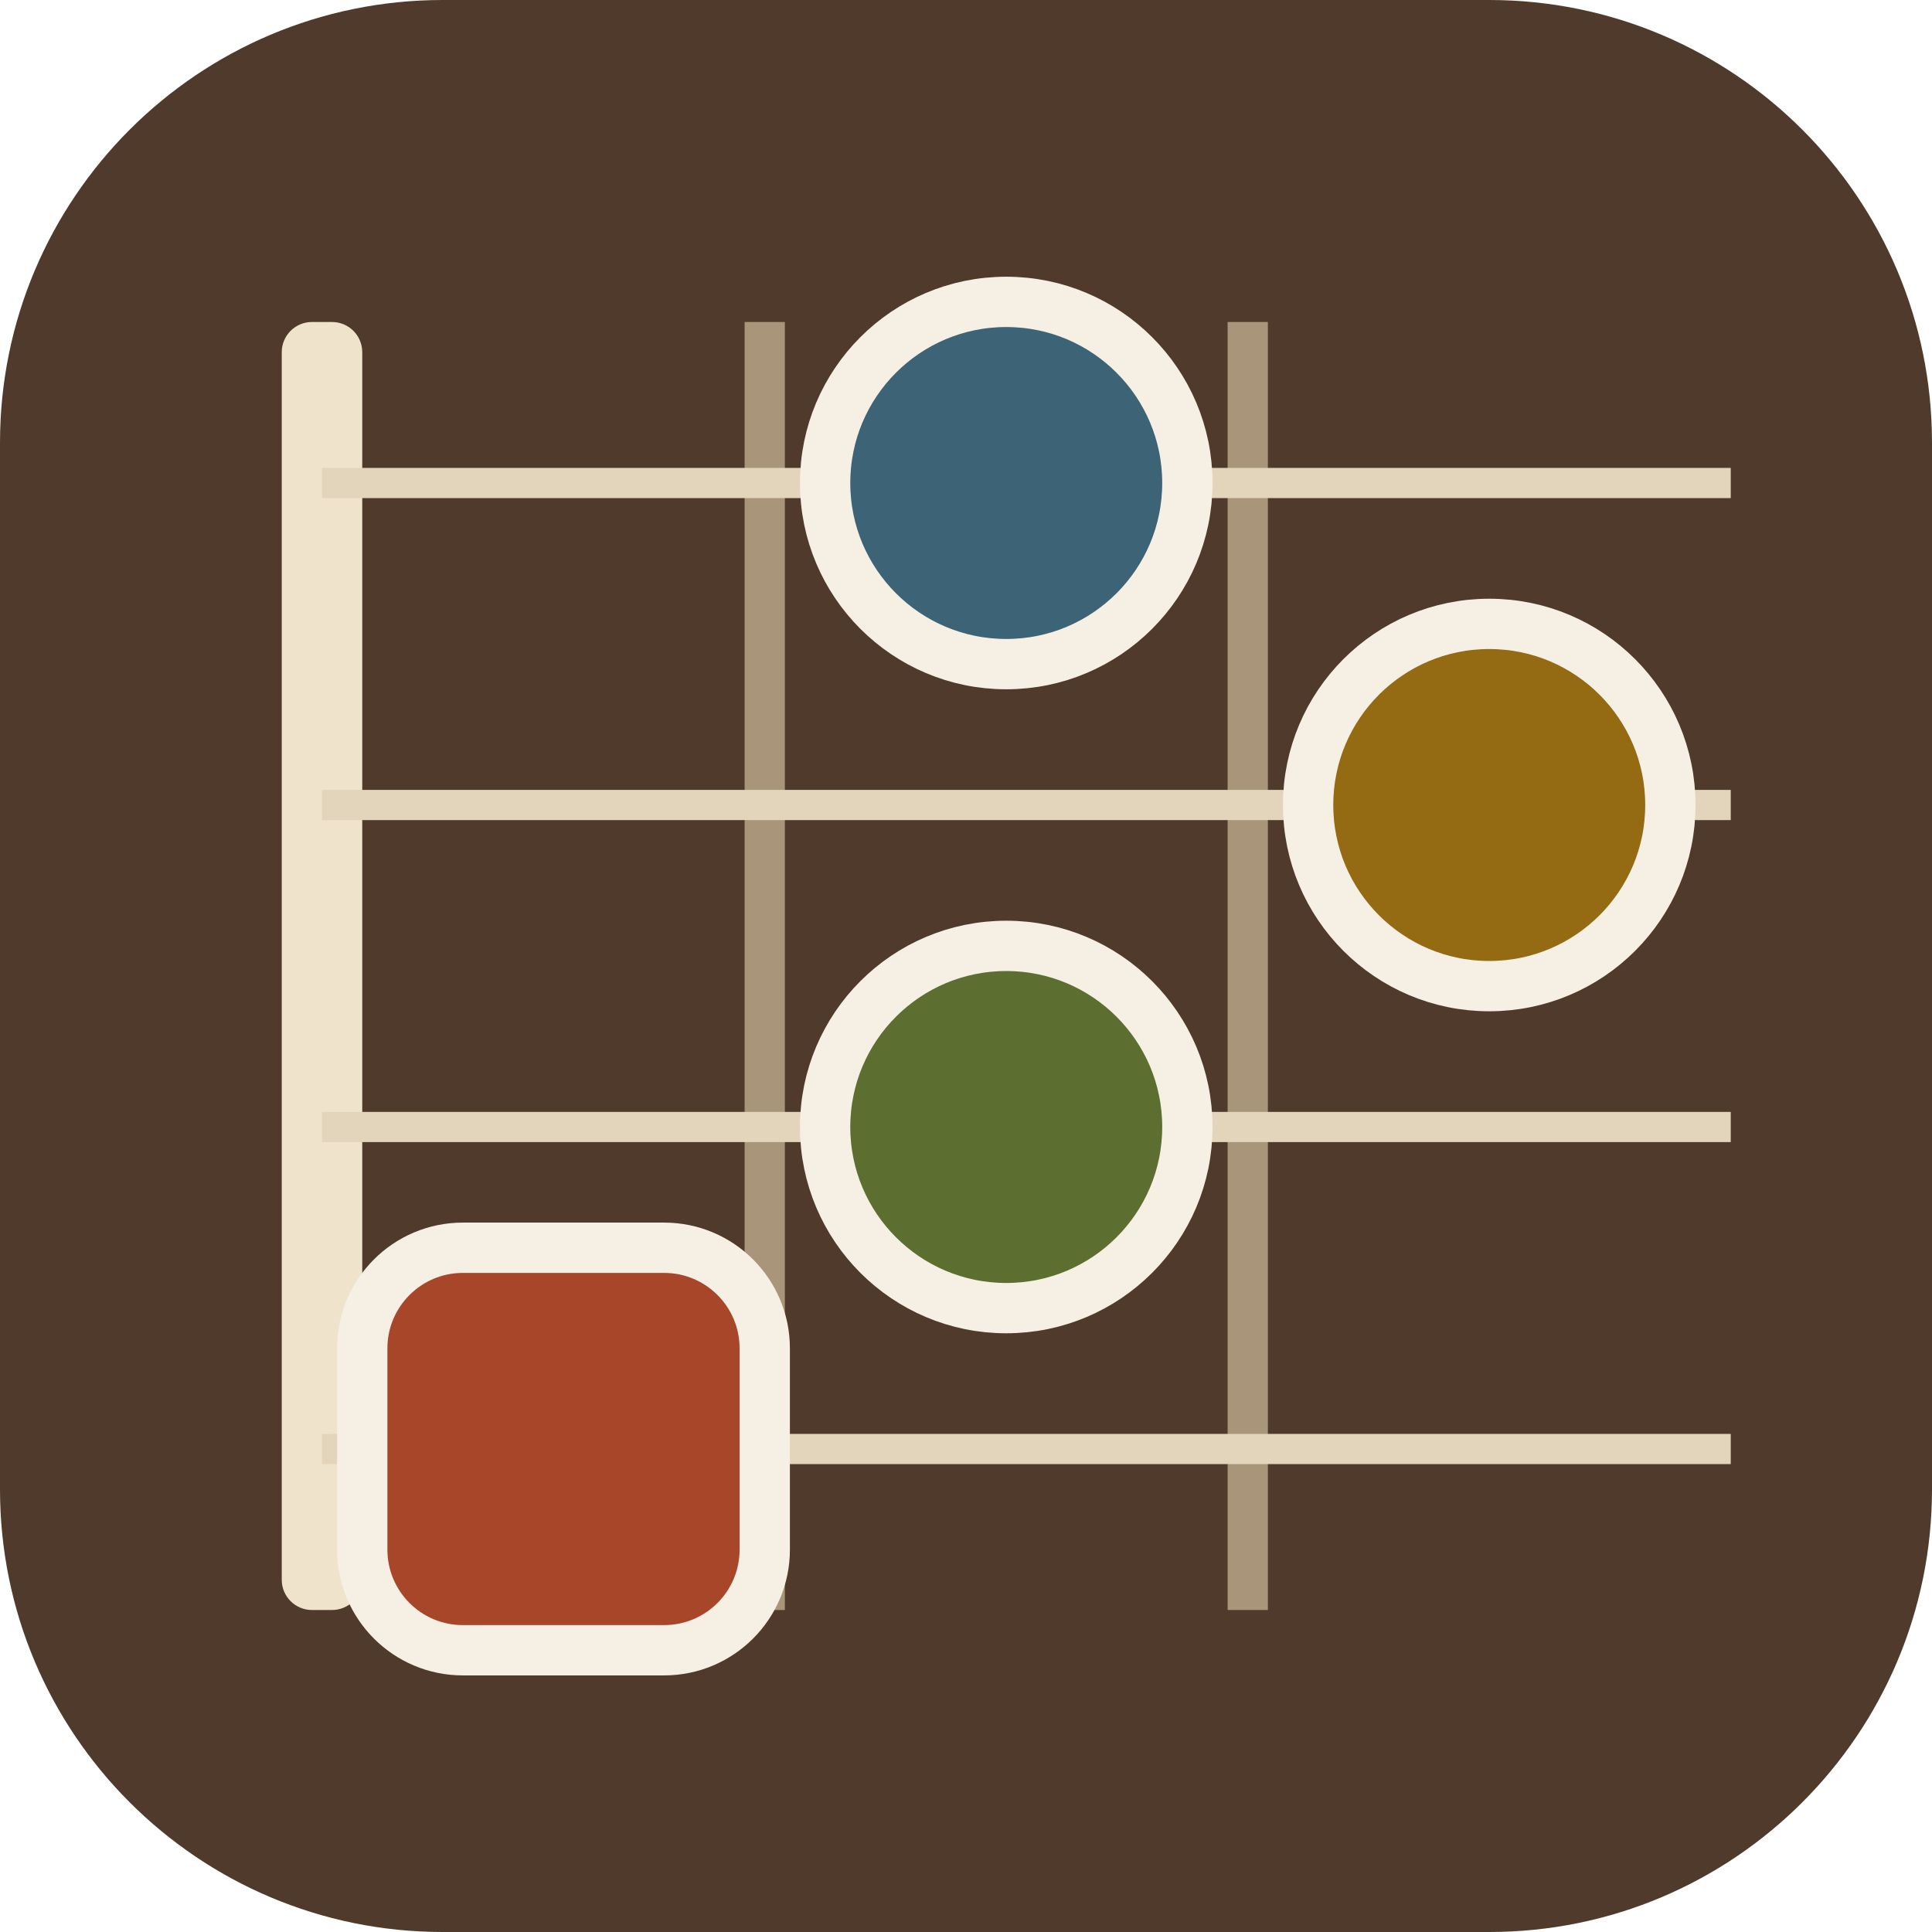
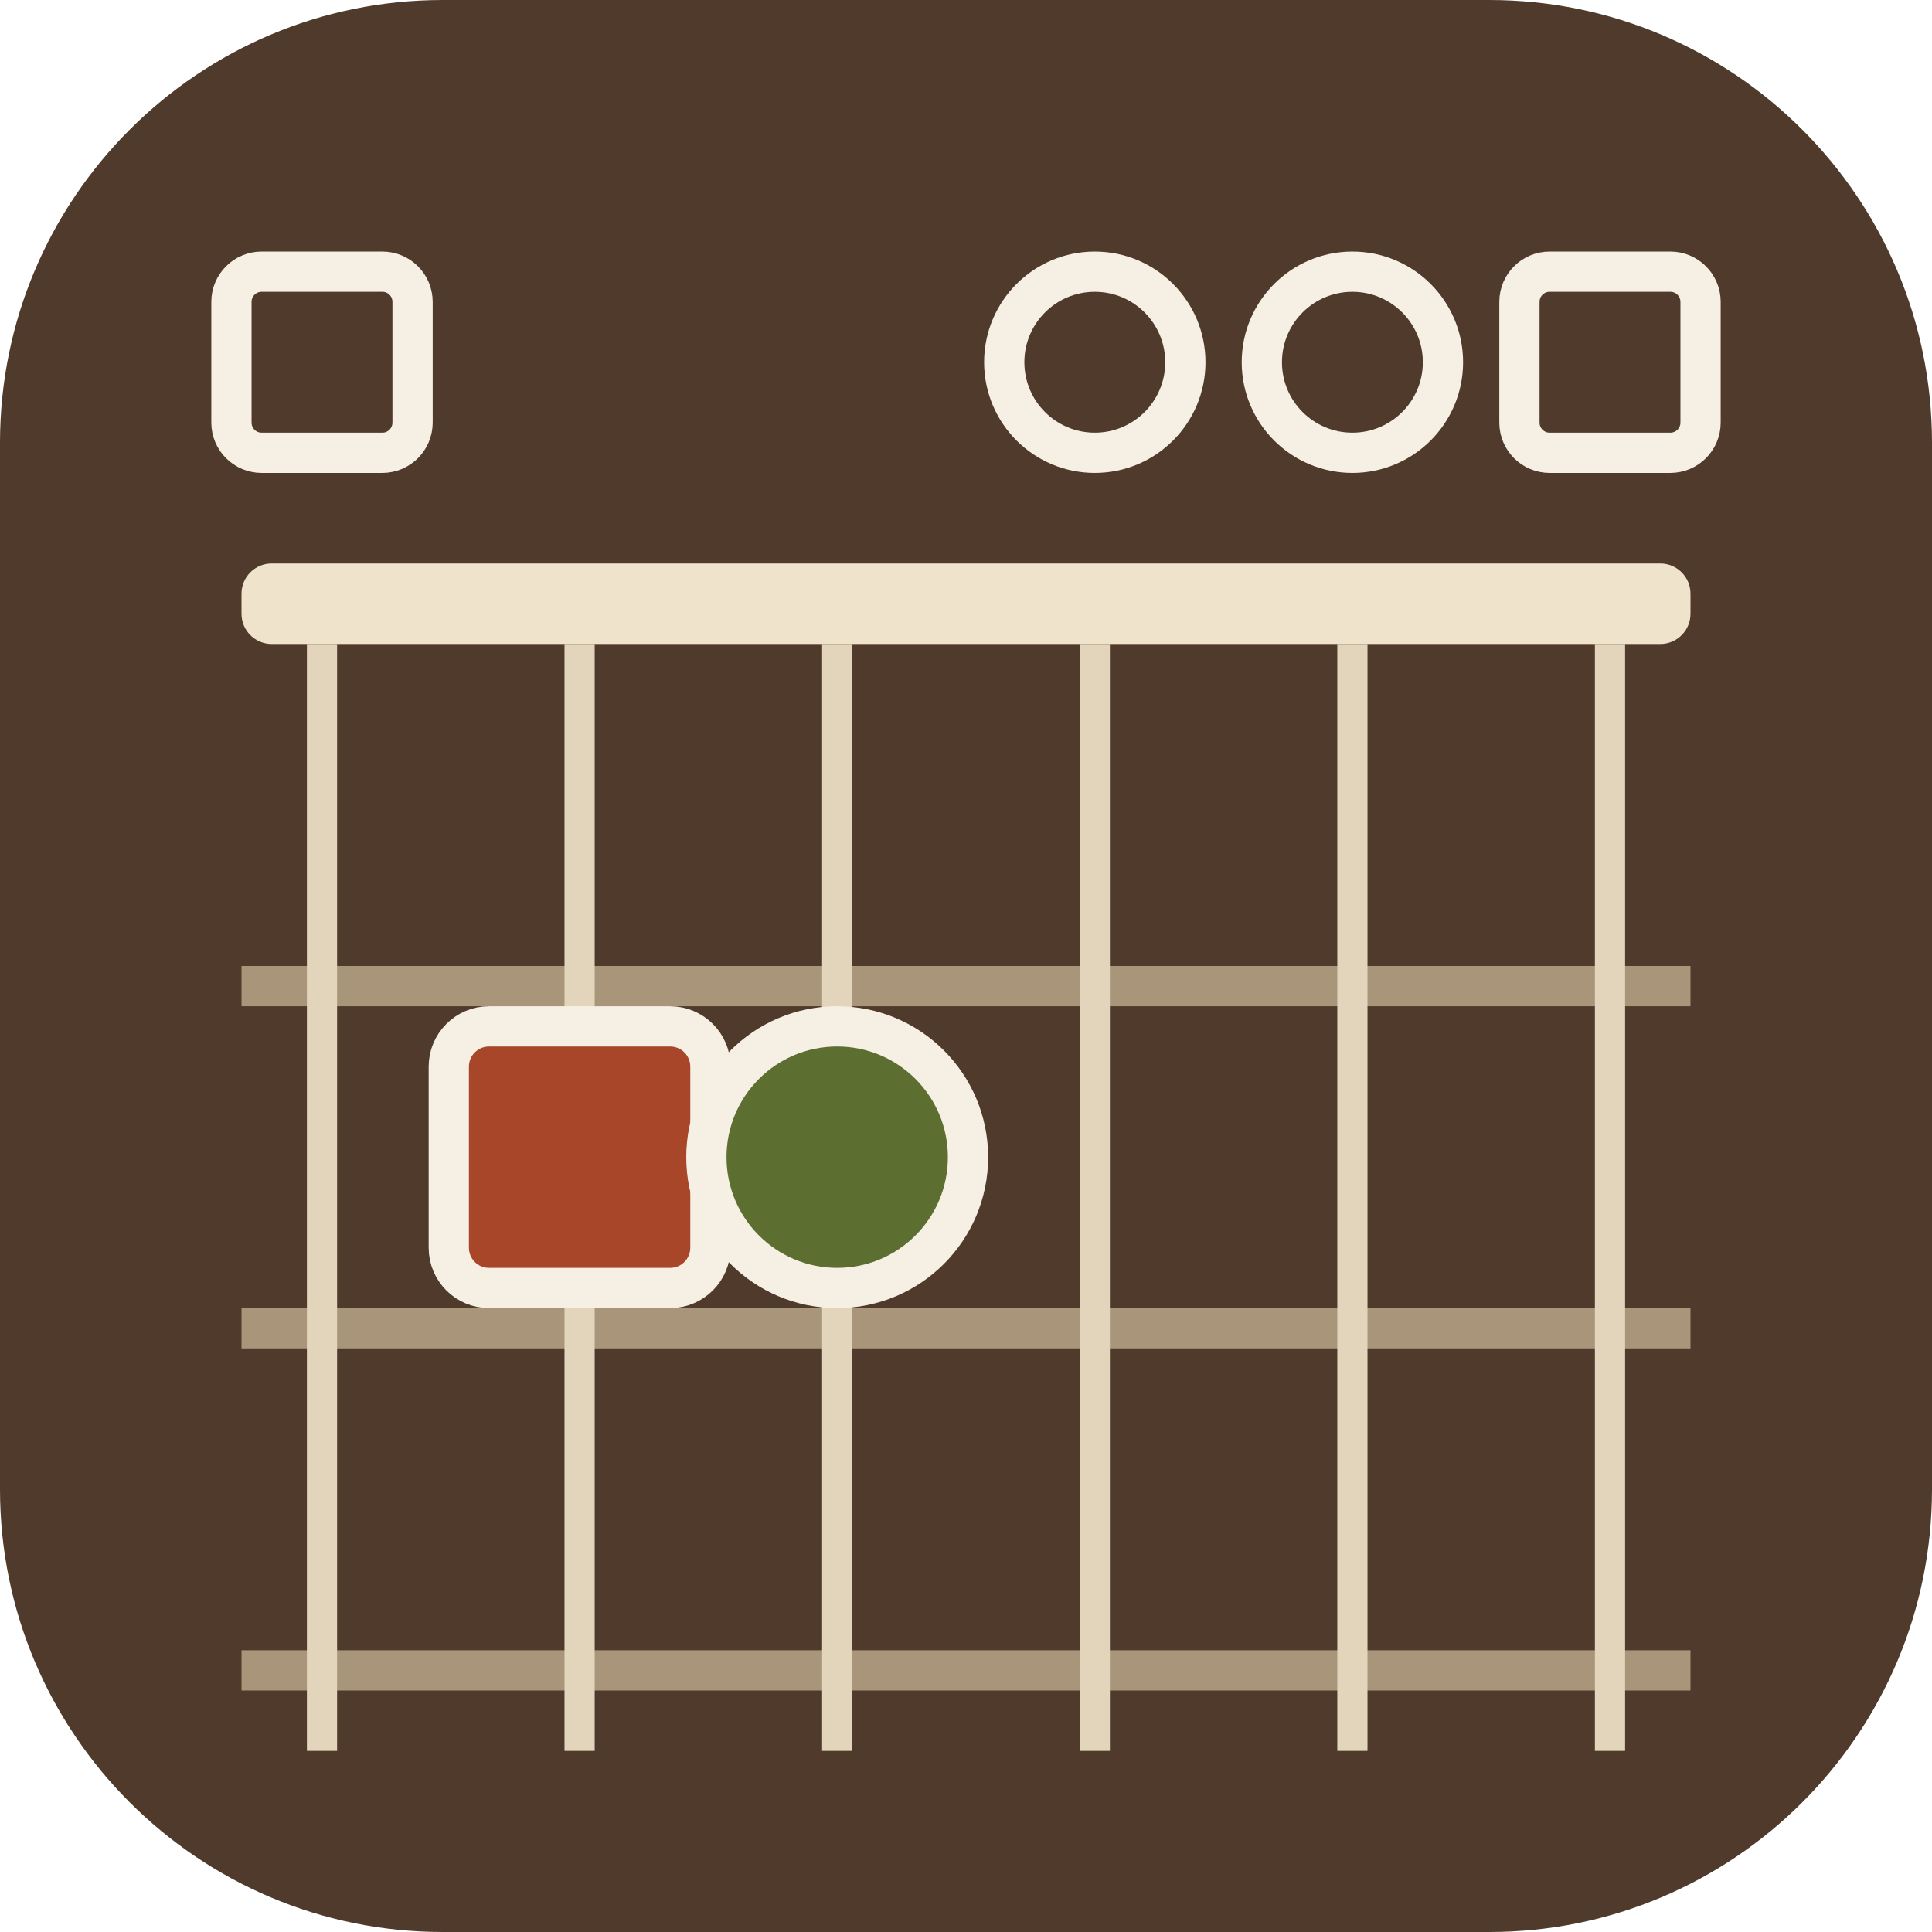
<svg xmlns="http://www.w3.org/2000/svg" viewBox="0 0 96 96" width="96" height="96">
  <rect width="96" height="96" rx="22" fill="#4f3a2b" />
  <g stroke="#a8957a" stroke-width="2">
-     <line x1="38" y1="16" x2="38" y2="80" />
-     <line x1="62" y1="16" x2="62" y2="80" />
+     <line x1="12" y1="49" x2="84" y2="49" />
+     <line x1="12" y1="66" x2="84" y2="66" />
+     <line x1="12" y1="83" x2="84" y2="83" />
  </g>
-   <rect x="14" y="16" width="4" height="64" rx="1.5" fill="#efe3cb" />
+   <rect x="12" y="28" width="72" height="4" rx="1.5" fill="#efe3cb" />
  <g stroke="#e3d5bb" stroke-width="1.5">
-     <line x1="16" y1="24" x2="86" y2="24" />
-     <line x1="16" y1="40" x2="86" y2="40" />
-     <line x1="16" y1="56" x2="86" y2="56" />
-     <line x1="16" y1="72" x2="86" y2="72" />
+     <line x1="16" y1="32" x2="16" y2="87" />
+     <line x1="28.8" y1="32" x2="28.8" y2="87" />
+     <line x1="41.6" y1="32" x2="41.6" y2="87" />
+     <line x1="54.4" y1="32" x2="54.4" y2="87" />
+     <line x1="67.2" y1="32" x2="67.2" y2="87" />
+     <line x1="80" y1="32" x2="80" y2="87" />
  </g>
-   <rect x="18" y="62" width="20" height="20" rx="5" fill="#a8462a" stroke="#f6f0e4" stroke-width="2.5" />
-   <circle cx="50" cy="56" r="9" fill="#5c6e30" stroke="#f6f0e4" stroke-width="2.5" />
-   <circle cx="74" cy="40" r="9" fill="#946a12" stroke="#f6f0e4" stroke-width="2.5" />
-   <circle cx="50" cy="24" r="9" fill="#3d6476" stroke="#f6f0e4" stroke-width="2.5" />
+   <g fill="none" stroke="#f6f0e4" stroke-width="2">
+     <rect x="11.5" y="13.5" width="9" height="9" rx="1.5" />
+     <circle cx="54.4" cy="18" r="4.5" />
+     <circle cx="67.2" cy="18" r="4.5" />
+     <rect x="75.5" y="13.5" width="9" height="9" rx="1.5" />
+   </g>
+   <g stroke="#f6f0e4" stroke-width="2">
+     <rect x="22.3" y="51" width="13" height="13" rx="2" fill="#a8462a" />
+     <circle cx="41.6" cy="57.5" r="6.5" fill="#5c6e30" />
+   </g>
</svg>
